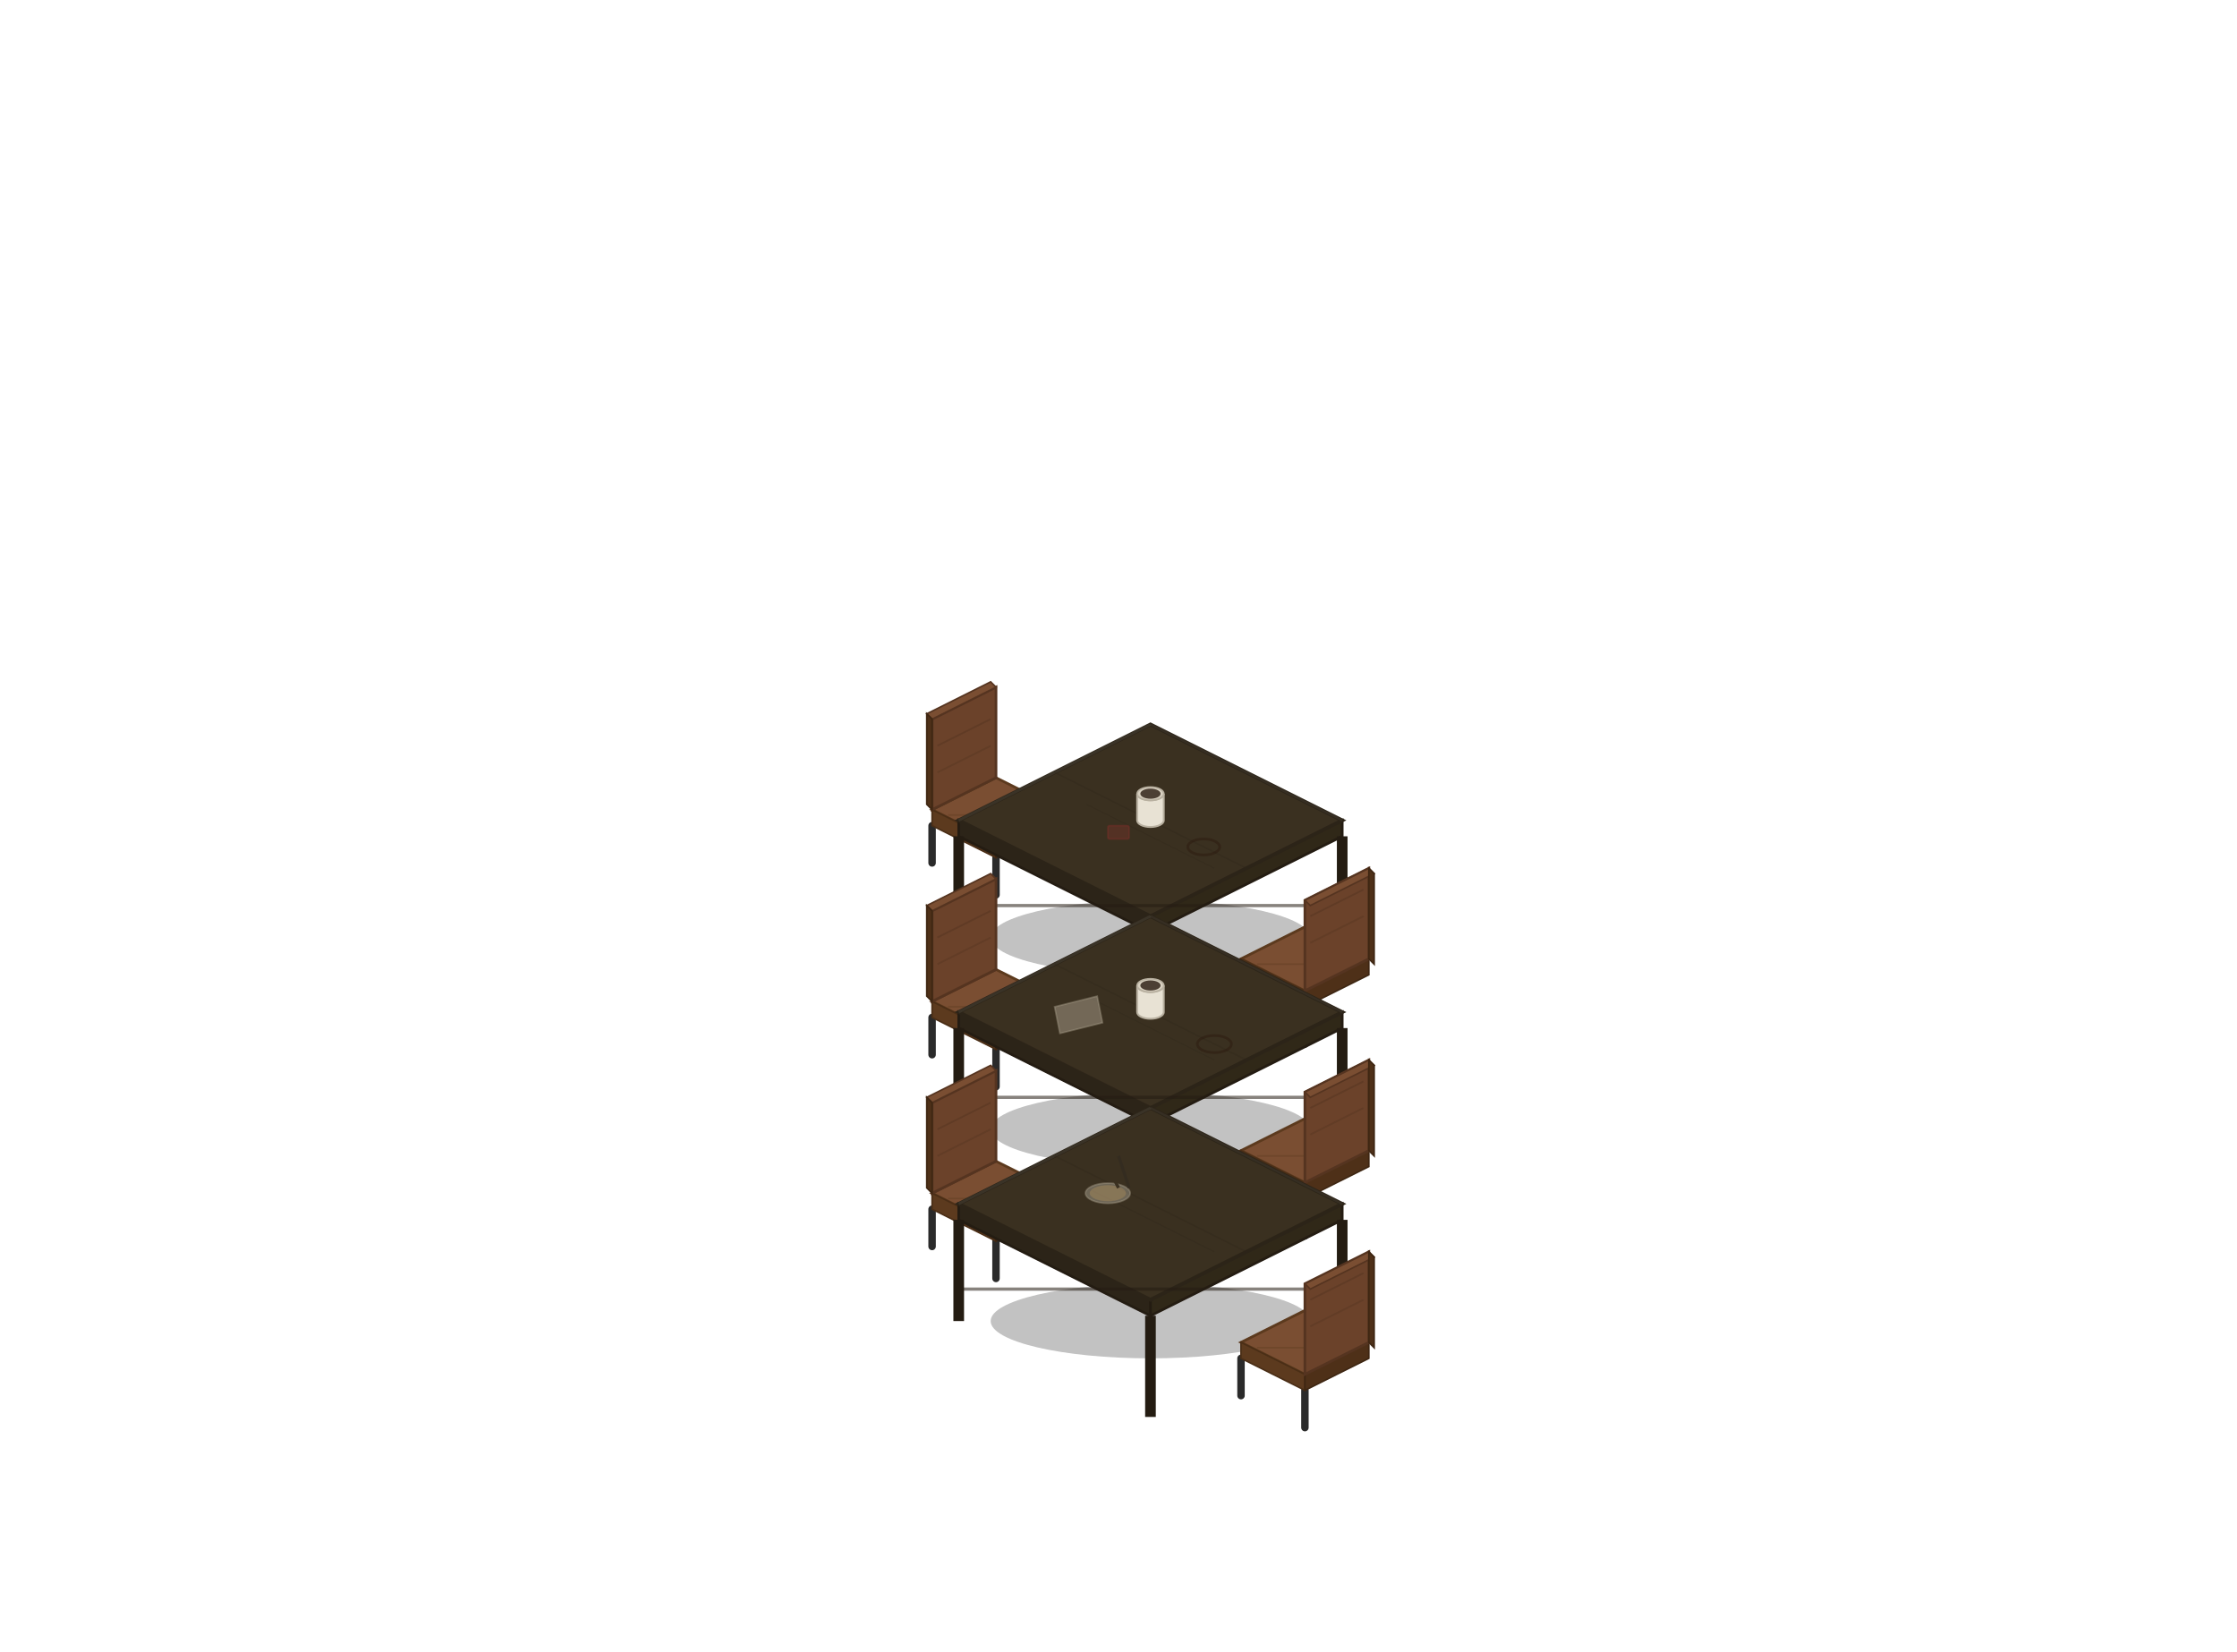
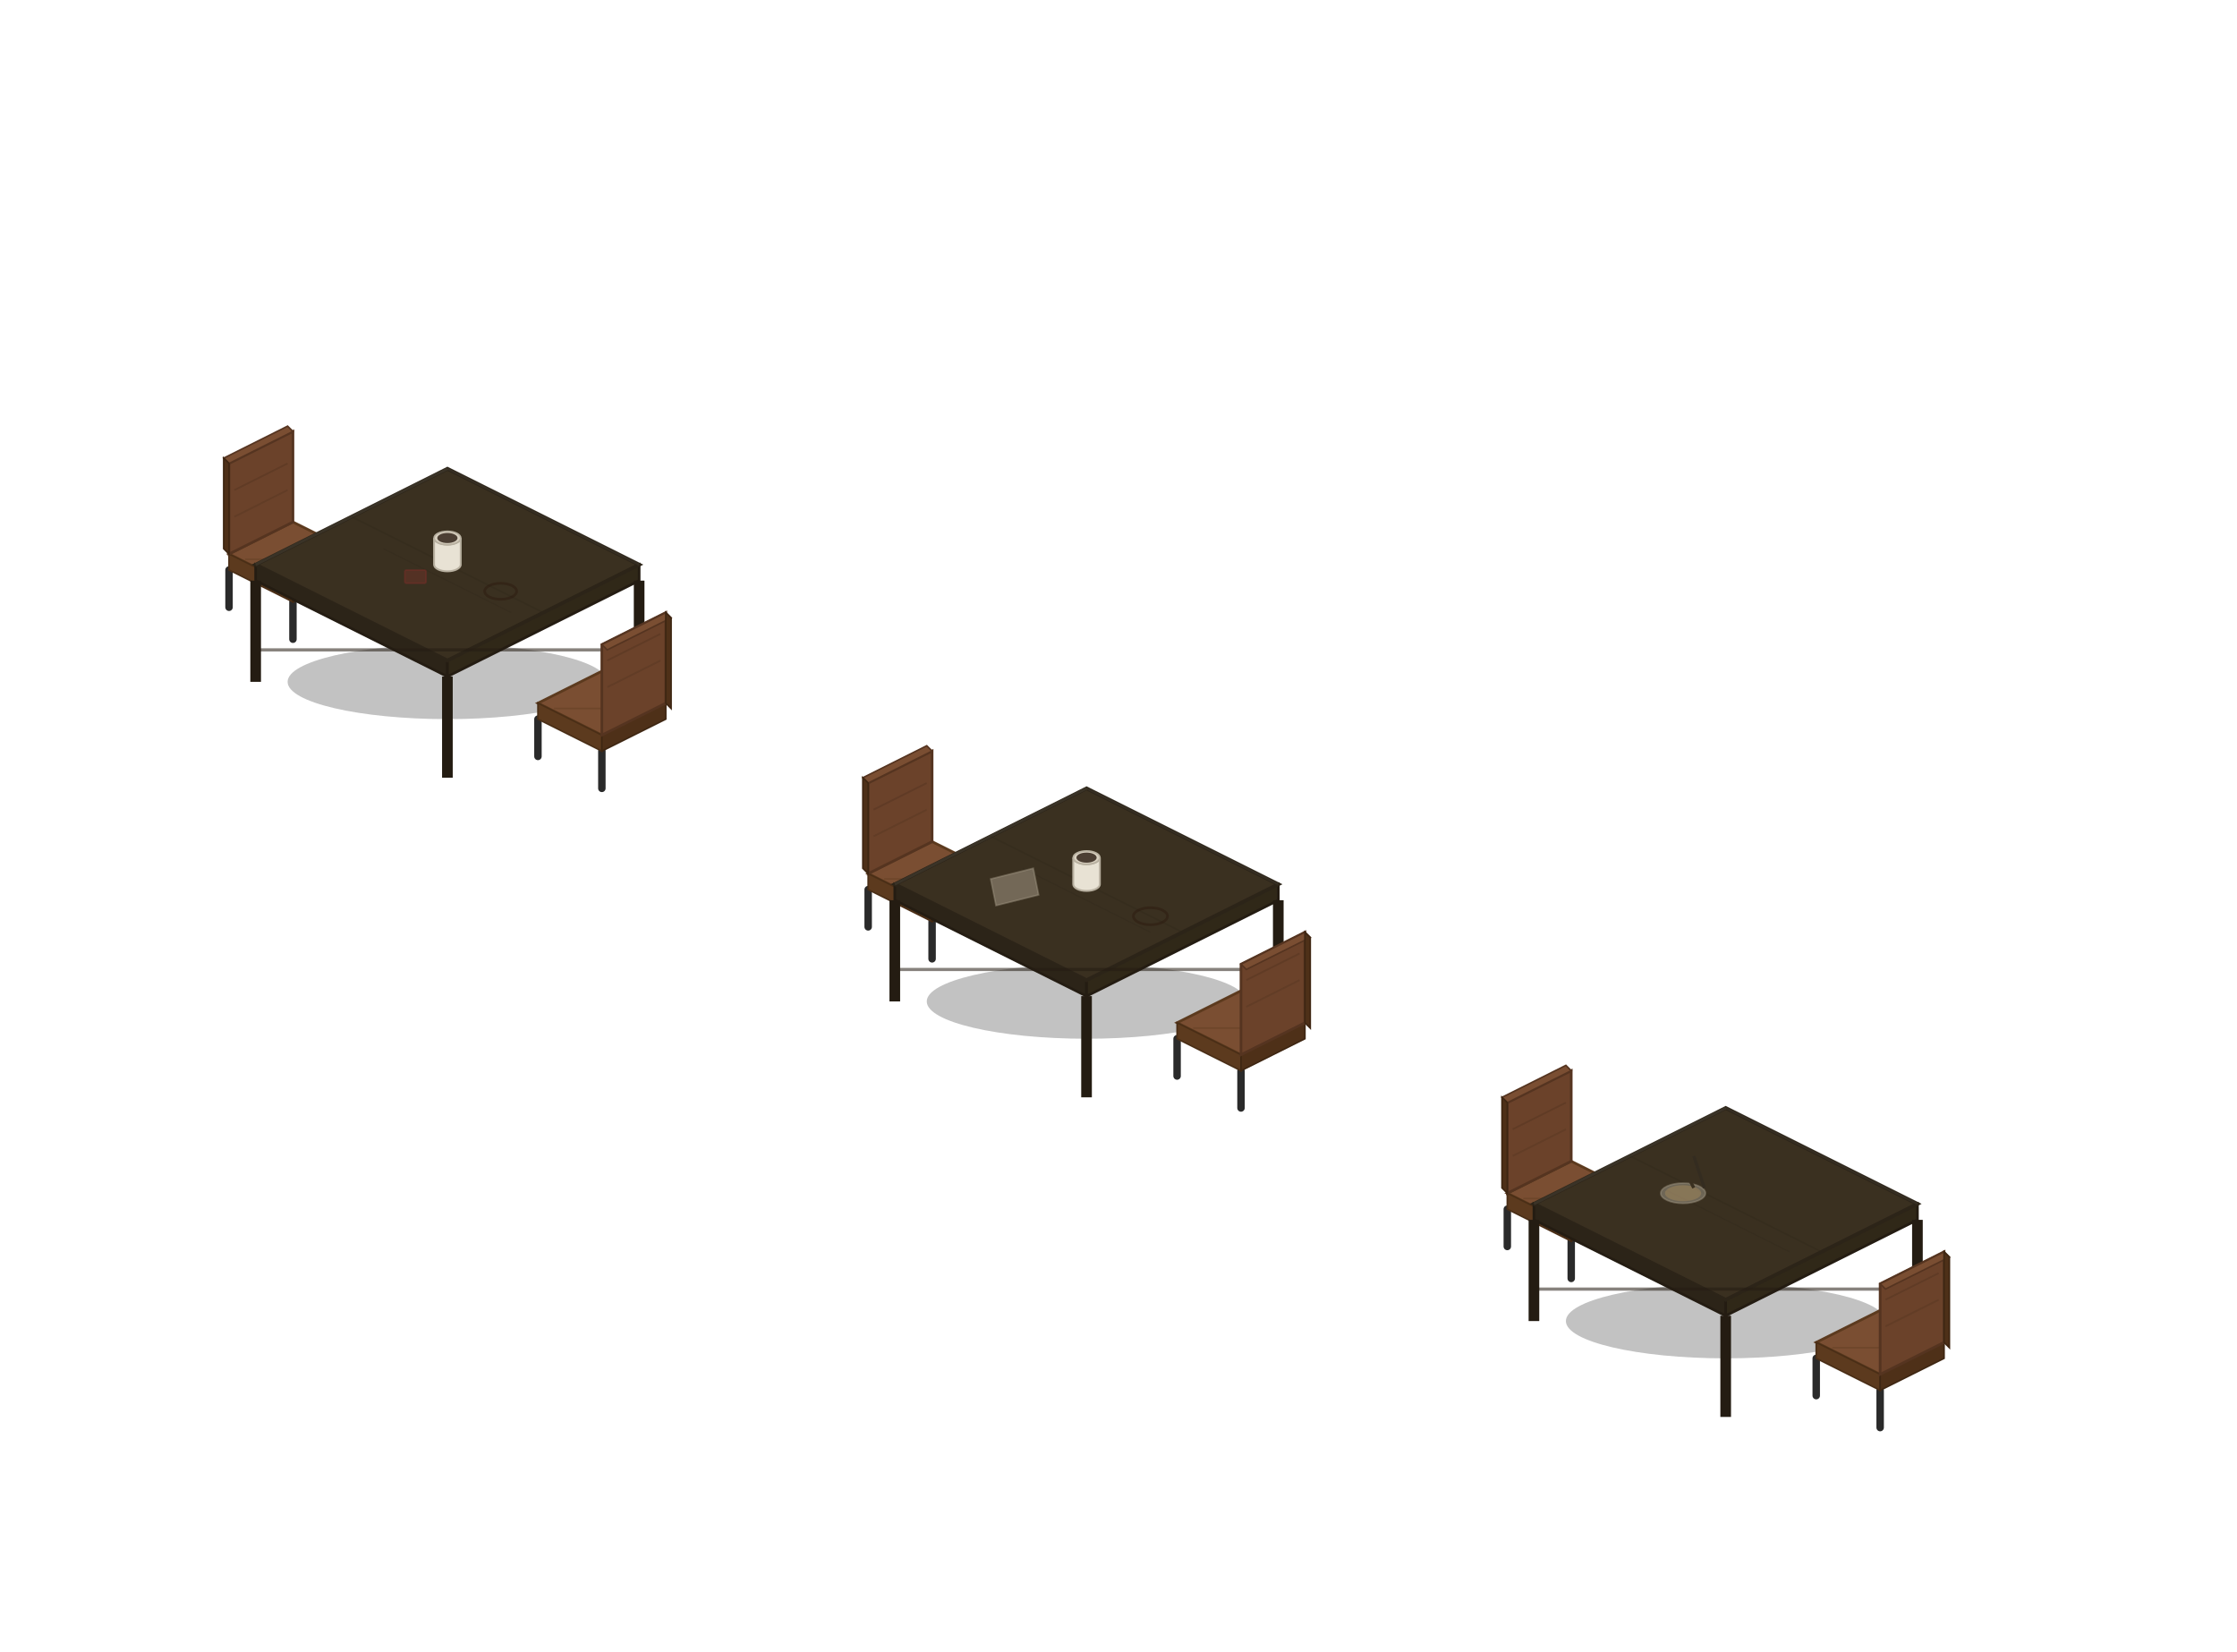
<svg xmlns="http://www.w3.org/2000/svg" viewBox="20 0 420 310">
-   <line x1="219" y1="155" x2="219" y2="162" stroke="#2a2a2a" stroke-width="1.4" stroke-linecap="round" />
-   <line x1="207" y1="161" x2="207" y2="168" stroke="#2a2a2a" stroke-width="1.4" stroke-linecap="round" />
-   <line x1="195" y1="155" x2="195" y2="162" stroke="#2a2a2a" stroke-width="1.4" stroke-linecap="round" />
-   <polygon points="195,152 207,158 219,152 207,146" fill="#7a4e32" stroke="#5c3a1e" stroke-width="0.5" />
-   <line x1="198" y1="153" x2="216" y2="153" stroke="#5c3a1e" stroke-width="0.3" opacity="0.4" />
-   <polygon points="195,152 207,158 207,161 195,155" fill="#5c3a1e" stroke="#4a2e16" stroke-width="0.3" />
-   <polygon points="207,158 219,152 219,155 207,161" fill="#4e3018" stroke="#3e2612" stroke-width="0.3" />
-   <polygon points="207,146 195,152 195,135 207,129" fill="#6b422a" stroke="#553420" stroke-width="0.5" />
-   <polygon points="207,129 195,135 194,134 206,128" fill="#7a4e32" stroke="#553420" stroke-width="0.3" />
-   <polygon points="195,135 194,134 194,151 195,152" fill="#4e3018" stroke="#3e2612" stroke-width="0.3" />
-   <line x1="206" y1="135" x2="196" y2="140" stroke="#553420" stroke-width="0.35" opacity="0.5" />
-   <line x1="206" y1="140" x2="196" y2="145" stroke="#553420" stroke-width="0.35" opacity="0.4" />
-   <ellipse cx="236" cy="176" rx="30" ry="7" fill="rgba(0,0,0,0.24)" />
-   <line x1="236" y1="139" x2="236" y2="158" stroke="#241c12" stroke-width="2" />
-   <polygon points="200,154 236,172 236,175 200,157" fill="#2c2418" stroke="#241c12" stroke-width="0.5" />
-   <polygon points="272,154 236,172 236,175 272,157" fill="#302818" stroke="#241c12" stroke-width="0.5" />
-   <polygon points="236,136 272,154 236,172 200,154" fill="#3a3020" stroke="#2c2418" stroke-width="0.7" />
-   <line x1="236" y1="136" x2="200" y2="154" stroke="rgba(255,255,255,0.07)" stroke-width="0.5" />
-   <line x1="236" y1="136" x2="272" y2="154" stroke="rgba(255,255,255,0.05)" stroke-width="0.4" />
-   <line x1="218" y1="145" x2="254" y2="163" stroke="#2c2418" stroke-width="0.3" opacity="0.3" />
-   <line x1="224" y1="151" x2="248" y2="163" stroke="#2c2418" stroke-width="0.25" opacity="0.25" />
-   <rect x="228" y="155" width="4" height="2.5" rx="0.3" fill="rgba(200,60,60,0.18)" stroke="rgba(150,40,40,0.3)" stroke-width="0.3" />
-   <ellipse cx="246" cy="159" rx="3.0" ry="1.5" fill="none" stroke="rgba(40,20,10,0.4)" stroke-width="0.5" />
-   <line x1="200" y1="157" x2="200" y2="176" stroke="#241c12" stroke-width="2" />
-   <line x1="272" y1="157" x2="272" y2="176" stroke="#241c12" stroke-width="2" />
-   <line x1="236" y1="175" x2="236" y2="194" stroke="#241c12" stroke-width="2" />
-   <line x1="200" y1="170" x2="272" y2="170" stroke="#241c12" stroke-width="0.6" opacity="0.55" />
-   <path d="M 233.5,149 A 2.5,1.25 0 0 0 238.5,149 L 238.5,154 A 2.5,1.25 0 0 1 233.5,154 Z" fill="#e8e2d4" stroke="#b8b0a0" stroke-width="0.35" />
-   <ellipse cx="236" cy="149" rx="2.5" ry="1.25" fill="#d8d0c0" stroke="#b8b0a0" stroke-width="0.3" />
-   <ellipse cx="236" cy="149" rx="1.9" ry="0.95" fill="rgba(30,15,6,0.75)" />
-   <line x1="253" y1="183" x2="253" y2="190" stroke="#2a2a2a" stroke-width="1.4" stroke-linecap="round" />
-   <line x1="265" y1="177" x2="265" y2="184" stroke="#2a2a2a" stroke-width="1.4" stroke-linecap="round" />
-   <line x1="265" y1="189" x2="265" y2="196" stroke="#2a2a2a" stroke-width="1.4" stroke-linecap="round" />
-   <polygon points="253,180 265,186 277,180 265,174" fill="#7a4e32" stroke="#5c3a1e" stroke-width="0.5" />
-   <line x1="256" y1="181" x2="274" y2="181" stroke="#5c3a1e" stroke-width="0.3" opacity="0.4" />
-   <polygon points="253,180 265,186 265,189 253,183" fill="#5c3a1e" stroke="#4a2e16" stroke-width="0.3" />
-   <polygon points="265,186 277,180 277,183 265,189" fill="#4e3018" stroke="#3e2612" stroke-width="0.3" />
-   <polygon points="265,186 277,180 277,163 265,169" fill="#6b422a" stroke="#553420" stroke-width="0.5" />
-   <polygon points="265,169 277,163 278,164 266,170" fill="#7a4e32" stroke="#553420" stroke-width="0.3" />
-   <polygon points="277,163 278,164 278,181 277,180" fill="#4e3018" stroke="#3e2612" stroke-width="0.3" />
-   <line x1="266" y1="172" x2="276" y2="167" stroke="#553420" stroke-width="0.35" opacity="0.5" />
-   <line x1="266" y1="177" x2="276" y2="172" stroke="#553420" stroke-width="0.35" opacity="0.4" />
-   <line x1="219" y1="191" x2="219" y2="198" stroke="#2a2a2a" stroke-width="1.4" stroke-linecap="round" />
-   <line x1="207" y1="197" x2="207" y2="204" stroke="#2a2a2a" stroke-width="1.4" stroke-linecap="round" />
-   <line x1="195" y1="191" x2="195" y2="198" stroke="#2a2a2a" stroke-width="1.4" stroke-linecap="round" />
-   <polygon points="195,188 207,194 219,188 207,182" fill="#7a4e32" stroke="#5c3a1e" stroke-width="0.5" />
-   <line x1="198" y1="189" x2="216" y2="189" stroke="#5c3a1e" stroke-width="0.3" opacity="0.4" />
-   <polygon points="195,188 207,194 207,197 195,191" fill="#5c3a1e" stroke="#4a2e16" stroke-width="0.3" />
-   <polygon points="207,194 219,188 219,191 207,197" fill="#4e3018" stroke="#3e2612" stroke-width="0.3" />
-   <polygon points="207,182 195,188 195,171 207,165" fill="#6b422a" stroke="#553420" stroke-width="0.5" />
-   <polygon points="207,165 195,171 194,170 206,164" fill="#7a4e32" stroke="#553420" stroke-width="0.3" />
-   <polygon points="195,171 194,170 194,187 195,188" fill="#4e3018" stroke="#3e2612" stroke-width="0.3" />
-   <line x1="206" y1="171" x2="196" y2="176" stroke="#553420" stroke-width="0.35" opacity="0.5" />
-   <line x1="206" y1="176" x2="196" y2="181" stroke="#553420" stroke-width="0.35" opacity="0.4" />
-   <ellipse cx="236" cy="212" rx="30" ry="7" fill="rgba(0,0,0,0.24)" />
-   <line x1="236" y1="175" x2="236" y2="194" stroke="#241c12" stroke-width="2" />
-   <polygon points="200,190 236,208 236,211 200,193" fill="#2c2418" stroke="#241c12" stroke-width="0.5" />
-   <polygon points="272,190 236,208 236,211 272,193" fill="#302818" stroke="#241c12" stroke-width="0.5" />
-   <polygon points="236,172 272,190 236,208 200,190" fill="#3a3020" stroke="#2c2418" stroke-width="0.7" />
-   <line x1="236" y1="172" x2="200" y2="190" stroke="rgba(255,255,255,0.07)" stroke-width="0.5" />
-   <line x1="236" y1="172" x2="272" y2="190" stroke="rgba(255,255,255,0.05)" stroke-width="0.4" />
-   <line x1="218" y1="181" x2="254" y2="199" stroke="#2c2418" stroke-width="0.3" opacity="0.3" />
-   <line x1="224" y1="187" x2="248" y2="199" stroke="#2c2418" stroke-width="0.25" opacity="0.25" />
-   <polygon points="218,189 226,187 227,192 219,194" fill="rgba(220,210,190,0.35)" stroke="rgba(170,160,140,0.4)" stroke-width="0.3" />
-   <ellipse cx="248" cy="196" rx="3.2" ry="1.6" fill="none" stroke="rgba(40,20,10,0.4)" stroke-width="0.5" />
-   <line x1="200" y1="193" x2="200" y2="212" stroke="#241c12" stroke-width="2" />
-   <line x1="272" y1="193" x2="272" y2="212" stroke="#241c12" stroke-width="2" />
-   <line x1="236" y1="211" x2="236" y2="230" stroke="#241c12" stroke-width="2" />
-   <line x1="200" y1="206" x2="272" y2="206" stroke="#241c12" stroke-width="0.6" opacity="0.55" />
-   <path d="M 233.5,185 A 2.5,1.25 0 0 0 238.5,185 L 238.5,190 A 2.5,1.25 0 0 1 233.5,190 Z" fill="#e8e2d4" stroke="#b8b0a0" stroke-width="0.35" />
-   <ellipse cx="236" cy="185" rx="2.5" ry="1.25" fill="#d8d0c0" stroke="#b8b0a0" stroke-width="0.3" />
-   <ellipse cx="236" cy="185" rx="1.9" ry="0.95" fill="rgba(30,15,6,0.75)" />
-   <line x1="253" y1="219" x2="253" y2="226" stroke="#2a2a2a" stroke-width="1.4" stroke-linecap="round" />
-   <line x1="265" y1="213" x2="265" y2="220" stroke="#2a2a2a" stroke-width="1.4" stroke-linecap="round" />
-   <line x1="265" y1="225" x2="265" y2="232" stroke="#2a2a2a" stroke-width="1.4" stroke-linecap="round" />
-   <polygon points="253,216 265,222 277,216 265,210" fill="#7a4e32" stroke="#5c3a1e" stroke-width="0.5" />
-   <line x1="256" y1="217" x2="274" y2="217" stroke="#5c3a1e" stroke-width="0.3" opacity="0.4" />
-   <polygon points="253,216 265,222 265,225 253,219" fill="#5c3a1e" stroke="#4a2e16" stroke-width="0.3" />
-   <polygon points="265,222 277,216 277,219 265,225" fill="#4e3018" stroke="#3e2612" stroke-width="0.3" />
-   <polygon points="265,222 277,216 277,199 265,205" fill="#6b422a" stroke="#553420" stroke-width="0.5" />
-   <polygon points="265,205 277,199 278,200 266,206" fill="#7a4e32" stroke="#553420" stroke-width="0.3" />
-   <polygon points="277,199 278,200 278,217 277,216" fill="#4e3018" stroke="#3e2612" stroke-width="0.3" />
-   <line x1="266" y1="208" x2="276" y2="203" stroke="#553420" stroke-width="0.35" opacity="0.5" />
-   <line x1="266" y1="213" x2="276" y2="208" stroke="#553420" stroke-width="0.35" opacity="0.4" />
-   <line x1="219" y1="227" x2="219" y2="234" stroke="#2a2a2a" stroke-width="1.4" stroke-linecap="round" />
-   <line x1="207" y1="233" x2="207" y2="240" stroke="#2a2a2a" stroke-width="1.4" stroke-linecap="round" />
-   <line x1="195" y1="227" x2="195" y2="234" stroke="#2a2a2a" stroke-width="1.4" stroke-linecap="round" />
-   <polygon points="195,224 207,230 219,224 207,218" fill="#7a4e32" stroke="#5c3a1e" stroke-width="0.5" />
-   <line x1="198" y1="225" x2="216" y2="225" stroke="#5c3a1e" stroke-width="0.3" opacity="0.4" />
-   <polygon points="195,224 207,230 207,233 195,227" fill="#5c3a1e" stroke="#4a2e16" stroke-width="0.3" />
-   <polygon points="207,230 219,224 219,227 207,233" fill="#4e3018" stroke="#3e2612" stroke-width="0.3" />
-   <polygon points="207,218 195,224 195,207 207,201" fill="#6b422a" stroke="#553420" stroke-width="0.5" />
-   <polygon points="207,201 195,207 194,206 206,200" fill="#7a4e32" stroke="#553420" stroke-width="0.3" />
-   <polygon points="195,207 194,206 194,223 195,224" fill="#4e3018" stroke="#3e2612" stroke-width="0.3" />
-   <line x1="206" y1="207" x2="196" y2="212" stroke="#553420" stroke-width="0.35" opacity="0.5" />
-   <line x1="206" y1="212" x2="196" y2="217" stroke="#553420" stroke-width="0.35" opacity="0.4" />
-   <ellipse cx="236" cy="248" rx="30" ry="7" fill="rgba(0,0,0,0.24)" />
-   <line x1="236" y1="211" x2="236" y2="230" stroke="#241c12" stroke-width="2" />
-   <polygon points="200,226 236,244 236,247 200,229" fill="#2c2418" stroke="#241c12" stroke-width="0.5" />
-   <polygon points="272,226 236,244 236,247 272,229" fill="#302818" stroke="#241c12" stroke-width="0.5" />
-   <polygon points="236,208 272,226 236,244 200,226" fill="#3a3020" stroke="#2c2418" stroke-width="0.7" />
-   <line x1="236" y1="208" x2="200" y2="226" stroke="rgba(255,255,255,0.07)" stroke-width="0.5" />
-   <line x1="236" y1="208" x2="272" y2="226" stroke="rgba(255,255,255,0.05)" stroke-width="0.4" />
-   <line x1="218" y1="217" x2="254" y2="235" stroke="#2c2418" stroke-width="0.3" opacity="0.3" />
-   <line x1="224" y1="223" x2="248" y2="235" stroke="#2c2418" stroke-width="0.25" opacity="0.25" />
-   <ellipse cx="228" cy="224" rx="4.2" ry="1.9" fill="rgba(220,215,200,0.32)" stroke="rgba(170,160,140,0.4)" stroke-width="0.3" />
-   <ellipse cx="228" cy="224" rx="3.4" ry="1.5" fill="rgba(200,160,90,0.28)" />
-   <line x1="230" y1="223" x2="227" y2="217" stroke="#3a3020" stroke-width="0.6" />
-   <line x1="232" y1="223" x2="230" y2="217" stroke="#342c20" stroke-width="0.6" />
-   <line x1="200" y1="229" x2="200" y2="248" stroke="#241c12" stroke-width="2" />
-   <line x1="272" y1="229" x2="272" y2="248" stroke="#241c12" stroke-width="2" />
-   <line x1="236" y1="247" x2="236" y2="266" stroke="#241c12" stroke-width="2" />
-   <line x1="200" y1="242" x2="272" y2="242" stroke="#241c12" stroke-width="0.6" opacity="0.55" />
-   <line x1="253" y1="255" x2="253" y2="262" stroke="#2a2a2a" stroke-width="1.4" stroke-linecap="round" />
-   <line x1="265" y1="249" x2="265" y2="256" stroke="#2a2a2a" stroke-width="1.4" stroke-linecap="round" />
-   <line x1="265" y1="261" x2="265" y2="268" stroke="#2a2a2a" stroke-width="1.4" stroke-linecap="round" />
-   <polygon points="253,252 265,258 277,252 265,246" fill="#7a4e32" stroke="#5c3a1e" stroke-width="0.5" />
-   <line x1="256" y1="253" x2="274" y2="253" stroke="#5c3a1e" stroke-width="0.3" opacity="0.4" />
-   <polygon points="253,252 265,258 265,261 253,255" fill="#5c3a1e" stroke="#4a2e16" stroke-width="0.3" />
-   <polygon points="265,258 277,252 277,255 265,261" fill="#4e3018" stroke="#3e2612" stroke-width="0.3" />
-   <polygon points="265,258 277,252 277,235 265,241" fill="#6b422a" stroke="#553420" stroke-width="0.5" />
-   <polygon points="265,241 277,235 278,236 266,242" fill="#7a4e32" stroke="#553420" stroke-width="0.3" />
-   <polygon points="277,235 278,236 278,253 277,252" fill="#4e3018" stroke="#3e2612" stroke-width="0.3" />
-   <line x1="266" y1="244" x2="276" y2="239" stroke="#553420" stroke-width="0.35" opacity="0.5" />
-   <line x1="266" y1="249" x2="276" y2="244" stroke="#553420" stroke-width="0.35" opacity="0.4" />
+   <g transform="translate(-132 -48)">
+     <line x1="219" y1="155" x2="219" y2="162" stroke="#2a2a2a" stroke-width="1.4" stroke-linecap="round" />
+     <line x1="207" y1="161" x2="207" y2="168" stroke="#2a2a2a" stroke-width="1.4" stroke-linecap="round" />
+     <line x1="195" y1="155" x2="195" y2="162" stroke="#2a2a2a" stroke-width="1.4" stroke-linecap="round" />
+     <polygon points="195,152 207,158 219,152 207,146" fill="#7a4e32" stroke="#5c3a1e" stroke-width="0.5" />
+     <line x1="198" y1="153" x2="216" y2="153" stroke="#5c3a1e" stroke-width="0.3" opacity="0.4" />
+     <polygon points="195,152 207,158 207,161 195,155" fill="#5c3a1e" stroke="#4a2e16" stroke-width="0.3" />
+     <polygon points="207,158 219,152 219,155 207,161" fill="#4e3018" stroke="#3e2612" stroke-width="0.3" />
+     <polygon points="207,146 195,152 195,135 207,129" fill="#6b422a" stroke="#553420" stroke-width="0.5" />
+     <polygon points="207,129 195,135 194,134 206,128" fill="#7a4e32" stroke="#553420" stroke-width="0.3" />
+     <polygon points="195,135 194,134 194,151 195,152" fill="#4e3018" stroke="#3e2612" stroke-width="0.3" />
+     <line x1="206" y1="135" x2="196" y2="140" stroke="#553420" stroke-width="0.35" opacity="0.5" />
+     <line x1="206" y1="140" x2="196" y2="145" stroke="#553420" stroke-width="0.35" opacity="0.4" />
+     <ellipse cx="236" cy="176" rx="30" ry="7" fill="rgba(0,0,0,0.24)" />
+     <line x1="236" y1="139" x2="236" y2="158" stroke="#241c12" stroke-width="2" />
+     <polygon points="200,154 236,172 236,175 200,157" fill="#2c2418" stroke="#241c12" stroke-width="0.5" />
+     <polygon points="272,154 236,172 236,175 272,157" fill="#302818" stroke="#241c12" stroke-width="0.5" />
+     <polygon points="236,136 272,154 236,172 200,154" fill="#3a3020" stroke="#2c2418" stroke-width="0.7" />
+     <line x1="236" y1="136" x2="200" y2="154" stroke="rgba(255,255,255,0.07)" stroke-width="0.5" />
+     <line x1="236" y1="136" x2="272" y2="154" stroke="rgba(255,255,255,0.05)" stroke-width="0.4" />
+     <line x1="218" y1="145" x2="254" y2="163" stroke="#2c2418" stroke-width="0.3" opacity="0.3" />
+     <line x1="224" y1="151" x2="248" y2="163" stroke="#2c2418" stroke-width="0.25" opacity="0.25" />
+     <rect x="228" y="155" width="4" height="2.5" rx="0.3" fill="rgba(200,60,60,0.18)" stroke="rgba(150,40,40,0.3)" stroke-width="0.3" />
+     <ellipse cx="246" cy="159" rx="3.0" ry="1.5" fill="none" stroke="rgba(40,20,10,0.4)" stroke-width="0.5" />
+     <line x1="200" y1="157" x2="200" y2="176" stroke="#241c12" stroke-width="2" />
+     <line x1="272" y1="157" x2="272" y2="176" stroke="#241c12" stroke-width="2" />
+     <line x1="236" y1="175" x2="236" y2="194" stroke="#241c12" stroke-width="2" />
+     <line x1="200" y1="170" x2="272" y2="170" stroke="#241c12" stroke-width="0.6" opacity="0.55" />
+     <path d="M 233.5,149 A 2.5,1.25 0 0 0 238.5,149 L 238.5,154 A 2.5,1.25 0 0 1 233.5,154 Z" fill="#e8e2d4" stroke="#b8b0a0" stroke-width="0.35" />
+     <ellipse cx="236" cy="149" rx="2.5" ry="1.25" fill="#d8d0c0" stroke="#b8b0a0" stroke-width="0.3" />
+     <ellipse cx="236" cy="149" rx="1.9" ry="0.95" fill="rgba(30,15,6,0.75)" />
+     <line x1="253" y1="183" x2="253" y2="190" stroke="#2a2a2a" stroke-width="1.4" stroke-linecap="round" />
+     <line x1="265" y1="177" x2="265" y2="184" stroke="#2a2a2a" stroke-width="1.4" stroke-linecap="round" />
+     <line x1="265" y1="189" x2="265" y2="196" stroke="#2a2a2a" stroke-width="1.4" stroke-linecap="round" />
+     <polygon points="253,180 265,186 277,180 265,174" fill="#7a4e32" stroke="#5c3a1e" stroke-width="0.5" />
+     <line x1="256" y1="181" x2="274" y2="181" stroke="#5c3a1e" stroke-width="0.3" opacity="0.4" />
+     <polygon points="253,180 265,186 265,189 253,183" fill="#5c3a1e" stroke="#4a2e16" stroke-width="0.3" />
+     <polygon points="265,186 277,180 277,183 265,189" fill="#4e3018" stroke="#3e2612" stroke-width="0.3" />
+     <polygon points="265,186 277,180 277,163 265,169" fill="#6b422a" stroke="#553420" stroke-width="0.5" />
+     <polygon points="265,169 277,163 278,164 266,170" fill="#7a4e32" stroke="#553420" stroke-width="0.3" />
+     <polygon points="277,163 278,164 278,181 277,180" fill="#4e3018" stroke="#3e2612" stroke-width="0.3" />
+     <line x1="266" y1="172" x2="276" y2="167" stroke="#553420" stroke-width="0.35" opacity="0.5" />
+     <line x1="266" y1="177" x2="276" y2="172" stroke="#553420" stroke-width="0.35" opacity="0.4" />
+   </g>
+   <g transform="translate(-12 -24)">
+     <line x1="219" y1="191" x2="219" y2="198" stroke="#2a2a2a" stroke-width="1.4" stroke-linecap="round" />
+     <line x1="207" y1="197" x2="207" y2="204" stroke="#2a2a2a" stroke-width="1.4" stroke-linecap="round" />
+     <line x1="195" y1="191" x2="195" y2="198" stroke="#2a2a2a" stroke-width="1.4" stroke-linecap="round" />
+     <polygon points="195,188 207,194 219,188 207,182" fill="#7a4e32" stroke="#5c3a1e" stroke-width="0.5" />
+     <line x1="198" y1="189" x2="216" y2="189" stroke="#5c3a1e" stroke-width="0.3" opacity="0.4" />
+     <polygon points="195,188 207,194 207,197 195,191" fill="#5c3a1e" stroke="#4a2e16" stroke-width="0.3" />
+     <polygon points="207,194 219,188 219,191 207,197" fill="#4e3018" stroke="#3e2612" stroke-width="0.3" />
+     <polygon points="207,182 195,188 195,171 207,165" fill="#6b422a" stroke="#553420" stroke-width="0.5" />
+     <polygon points="207,165 195,171 194,170 206,164" fill="#7a4e32" stroke="#553420" stroke-width="0.3" />
+     <polygon points="195,171 194,170 194,187 195,188" fill="#4e3018" stroke="#3e2612" stroke-width="0.3" />
+     <line x1="206" y1="171" x2="196" y2="176" stroke="#553420" stroke-width="0.35" opacity="0.5" />
+     <line x1="206" y1="176" x2="196" y2="181" stroke="#553420" stroke-width="0.35" opacity="0.4" />
+     <ellipse cx="236" cy="212" rx="30" ry="7" fill="rgba(0,0,0,0.24)" />
+     <line x1="236" y1="175" x2="236" y2="194" stroke="#241c12" stroke-width="2" />
+     <polygon points="200,190 236,208 236,211 200,193" fill="#2c2418" stroke="#241c12" stroke-width="0.5" />
+     <polygon points="272,190 236,208 236,211 272,193" fill="#302818" stroke="#241c12" stroke-width="0.5" />
+     <polygon points="236,172 272,190 236,208 200,190" fill="#3a3020" stroke="#2c2418" stroke-width="0.7" />
+     <line x1="236" y1="172" x2="200" y2="190" stroke="rgba(255,255,255,0.07)" stroke-width="0.5" />
+     <line x1="236" y1="172" x2="272" y2="190" stroke="rgba(255,255,255,0.05)" stroke-width="0.4" />
+     <line x1="218" y1="181" x2="254" y2="199" stroke="#2c2418" stroke-width="0.3" opacity="0.3" />
+     <line x1="224" y1="187" x2="248" y2="199" stroke="#2c2418" stroke-width="0.25" opacity="0.25" />
+     <polygon points="218,189 226,187 227,192 219,194" fill="rgba(220,210,190,0.35)" stroke="rgba(170,160,140,0.4)" stroke-width="0.3" />
+     <ellipse cx="248" cy="196" rx="3.2" ry="1.6" fill="none" stroke="rgba(40,20,10,0.4)" stroke-width="0.5" />
+     <line x1="200" y1="193" x2="200" y2="212" stroke="#241c12" stroke-width="2" />
+     <line x1="272" y1="193" x2="272" y2="212" stroke="#241c12" stroke-width="2" />
+     <line x1="236" y1="211" x2="236" y2="230" stroke="#241c12" stroke-width="2" />
+     <line x1="200" y1="206" x2="272" y2="206" stroke="#241c12" stroke-width="0.6" opacity="0.55" />
+     <path d="M 233.5,185 A 2.5,1.25 0 0 0 238.5,185 L 238.5,190 A 2.5,1.25 0 0 1 233.5,190 Z" fill="#e8e2d4" stroke="#b8b0a0" stroke-width="0.35" />
+     <ellipse cx="236" cy="185" rx="2.5" ry="1.25" fill="#d8d0c0" stroke="#b8b0a0" stroke-width="0.3" />
+     <ellipse cx="236" cy="185" rx="1.9" ry="0.95" fill="rgba(30,15,6,0.75)" />
+     <line x1="253" y1="219" x2="253" y2="226" stroke="#2a2a2a" stroke-width="1.4" stroke-linecap="round" />
+     <line x1="265" y1="213" x2="265" y2="220" stroke="#2a2a2a" stroke-width="1.4" stroke-linecap="round" />
+     <line x1="265" y1="225" x2="265" y2="232" stroke="#2a2a2a" stroke-width="1.4" stroke-linecap="round" />
+     <polygon points="253,216 265,222 277,216 265,210" fill="#7a4e32" stroke="#5c3a1e" stroke-width="0.5" />
+     <line x1="256" y1="217" x2="274" y2="217" stroke="#5c3a1e" stroke-width="0.3" opacity="0.4" />
+     <polygon points="253,216 265,222 265,225 253,219" fill="#5c3a1e" stroke="#4a2e16" stroke-width="0.3" />
+     <polygon points="265,222 277,216 277,219 265,225" fill="#4e3018" stroke="#3e2612" stroke-width="0.3" />
+     <polygon points="265,222 277,216 277,199 265,205" fill="#6b422a" stroke="#553420" stroke-width="0.5" />
+     <polygon points="265,205 277,199 278,200 266,206" fill="#7a4e32" stroke="#553420" stroke-width="0.3" />
+     <polygon points="277,199 278,200 278,217 277,216" fill="#4e3018" stroke="#3e2612" stroke-width="0.3" />
+     <line x1="266" y1="208" x2="276" y2="203" stroke="#553420" stroke-width="0.35" opacity="0.5" />
+     <line x1="266" y1="213" x2="276" y2="208" stroke="#553420" stroke-width="0.35" opacity="0.4" />
+   </g>
+   <g transform="translate(108 0)">
+     <line x1="219" y1="227" x2="219" y2="234" stroke="#2a2a2a" stroke-width="1.4" stroke-linecap="round" />
+     <line x1="207" y1="233" x2="207" y2="240" stroke="#2a2a2a" stroke-width="1.4" stroke-linecap="round" />
+     <line x1="195" y1="227" x2="195" y2="234" stroke="#2a2a2a" stroke-width="1.4" stroke-linecap="round" />
+     <polygon points="195,224 207,230 219,224 207,218" fill="#7a4e32" stroke="#5c3a1e" stroke-width="0.5" />
+     <line x1="198" y1="225" x2="216" y2="225" stroke="#5c3a1e" stroke-width="0.3" opacity="0.4" />
+     <polygon points="195,224 207,230 207,233 195,227" fill="#5c3a1e" stroke="#4a2e16" stroke-width="0.3" />
+     <polygon points="207,230 219,224 219,227 207,233" fill="#4e3018" stroke="#3e2612" stroke-width="0.3" />
+     <polygon points="207,218 195,224 195,207 207,201" fill="#6b422a" stroke="#553420" stroke-width="0.5" />
+     <polygon points="207,201 195,207 194,206 206,200" fill="#7a4e32" stroke="#553420" stroke-width="0.3" />
+     <polygon points="195,207 194,206 194,223 195,224" fill="#4e3018" stroke="#3e2612" stroke-width="0.3" />
+     <line x1="206" y1="207" x2="196" y2="212" stroke="#553420" stroke-width="0.35" opacity="0.5" />
+     <line x1="206" y1="212" x2="196" y2="217" stroke="#553420" stroke-width="0.35" opacity="0.4" />
+     <ellipse cx="236" cy="248" rx="30" ry="7" fill="rgba(0,0,0,0.24)" />
+     <line x1="236" y1="211" x2="236" y2="230" stroke="#241c12" stroke-width="2" />
+     <polygon points="200,226 236,244 236,247 200,229" fill="#2c2418" stroke="#241c12" stroke-width="0.5" />
+     <polygon points="272,226 236,244 236,247 272,229" fill="#302818" stroke="#241c12" stroke-width="0.5" />
+     <polygon points="236,208 272,226 236,244 200,226" fill="#3a3020" stroke="#2c2418" stroke-width="0.7" />
+     <line x1="236" y1="208" x2="200" y2="226" stroke="rgba(255,255,255,0.07)" stroke-width="0.5" />
+     <line x1="236" y1="208" x2="272" y2="226" stroke="rgba(255,255,255,0.05)" stroke-width="0.4" />
+     <line x1="218" y1="217" x2="254" y2="235" stroke="#2c2418" stroke-width="0.3" opacity="0.3" />
+     <line x1="224" y1="223" x2="248" y2="235" stroke="#2c2418" stroke-width="0.25" opacity="0.25" />
+     <ellipse cx="228" cy="224" rx="4.2" ry="1.9" fill="rgba(220,215,200,0.32)" stroke="rgba(170,160,140,0.4)" stroke-width="0.3" />
+     <ellipse cx="228" cy="224" rx="3.4" ry="1.5" fill="rgba(200,160,90,0.28)" />
+     <line x1="230" y1="223" x2="227" y2="217" stroke="#3a3020" stroke-width="0.6" />
+     <line x1="232" y1="223" x2="230" y2="217" stroke="#342c20" stroke-width="0.6" />
+     <line x1="200" y1="229" x2="200" y2="248" stroke="#241c12" stroke-width="2" />
+     <line x1="272" y1="229" x2="272" y2="248" stroke="#241c12" stroke-width="2" />
+     <line x1="236" y1="247" x2="236" y2="266" stroke="#241c12" stroke-width="2" />
+     <line x1="200" y1="242" x2="272" y2="242" stroke="#241c12" stroke-width="0.6" opacity="0.55" />
+     <line x1="253" y1="255" x2="253" y2="262" stroke="#2a2a2a" stroke-width="1.4" stroke-linecap="round" />
+     <line x1="265" y1="249" x2="265" y2="256" stroke="#2a2a2a" stroke-width="1.4" stroke-linecap="round" />
+     <line x1="265" y1="261" x2="265" y2="268" stroke="#2a2a2a" stroke-width="1.4" stroke-linecap="round" />
+     <polygon points="253,252 265,258 277,252 265,246" fill="#7a4e32" stroke="#5c3a1e" stroke-width="0.5" />
+     <line x1="256" y1="253" x2="274" y2="253" stroke="#5c3a1e" stroke-width="0.3" opacity="0.4" />
+     <polygon points="253,252 265,258 265,261 253,255" fill="#5c3a1e" stroke="#4a2e16" stroke-width="0.3" />
+     <polygon points="265,258 277,252 277,255 265,261" fill="#4e3018" stroke="#3e2612" stroke-width="0.3" />
+     <polygon points="265,258 277,252 277,235 265,241" fill="#6b422a" stroke="#553420" stroke-width="0.5" />
+     <polygon points="265,241 277,235 278,236 266,242" fill="#7a4e32" stroke="#553420" stroke-width="0.3" />
+     <polygon points="277,235 278,236 278,253 277,252" fill="#4e3018" stroke="#3e2612" stroke-width="0.3" />
+     <line x1="266" y1="244" x2="276" y2="239" stroke="#553420" stroke-width="0.35" opacity="0.5" />
+     <line x1="266" y1="249" x2="276" y2="244" stroke="#553420" stroke-width="0.35" opacity="0.4" />
+   </g>
</svg>
